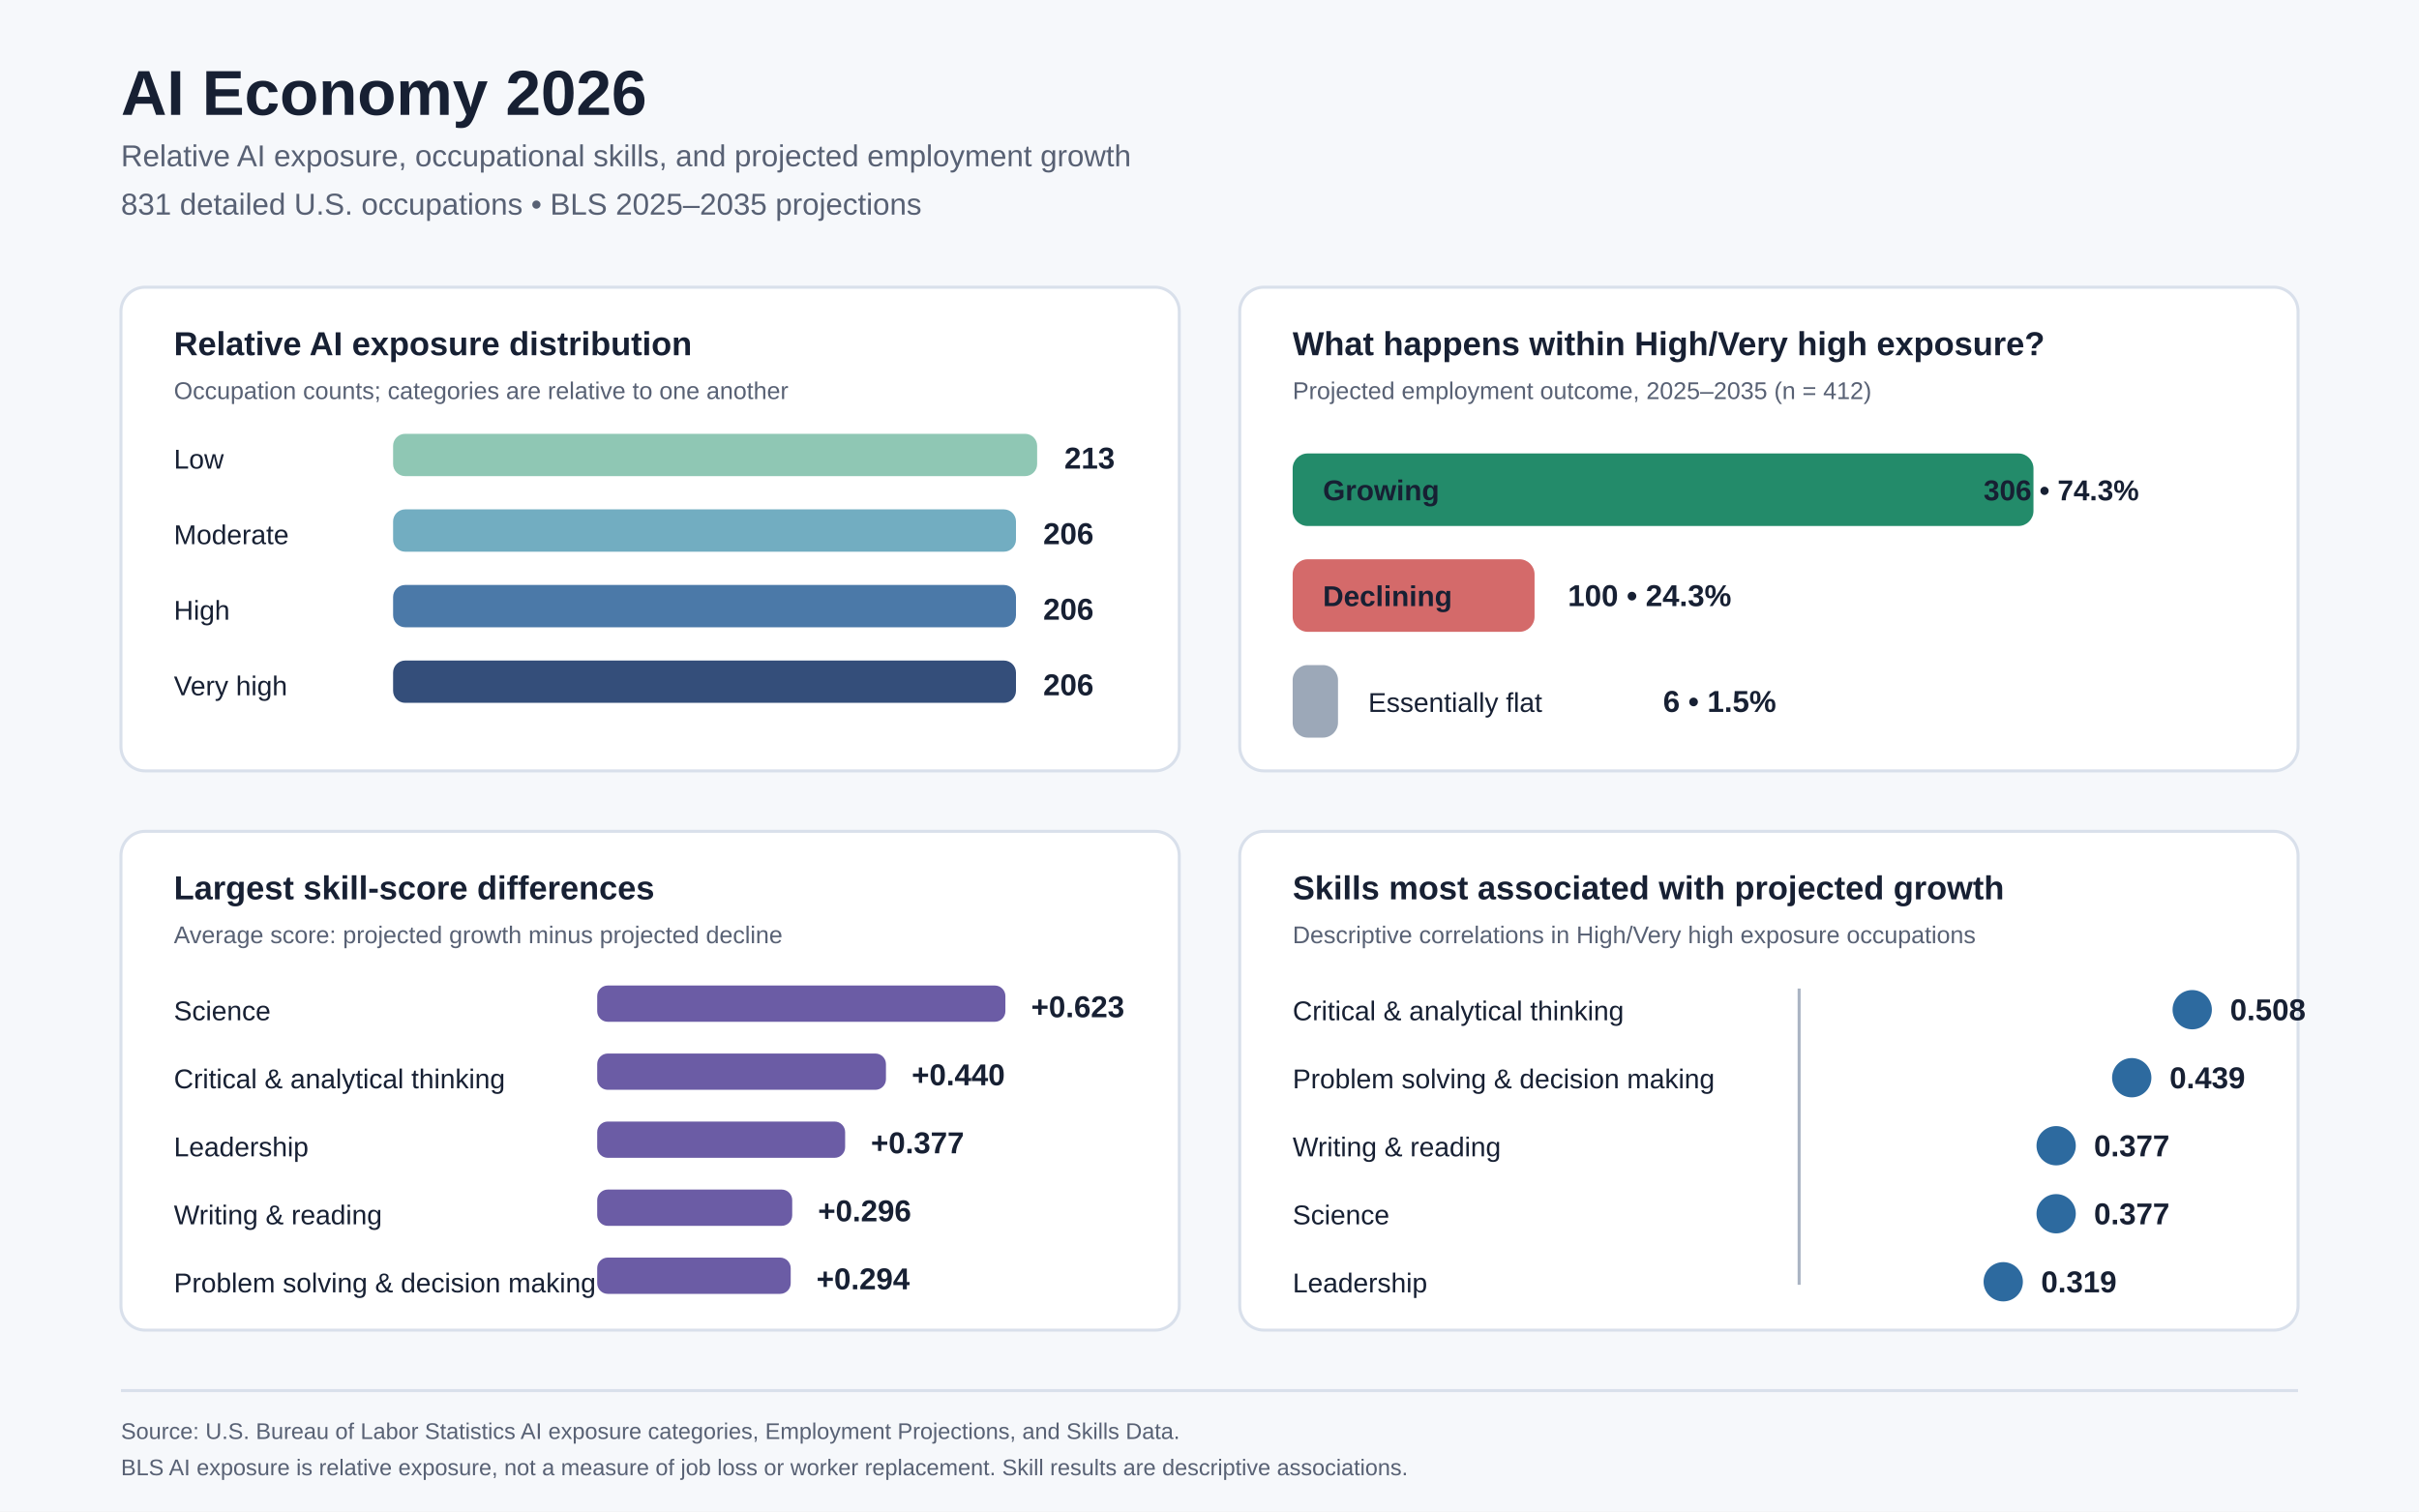
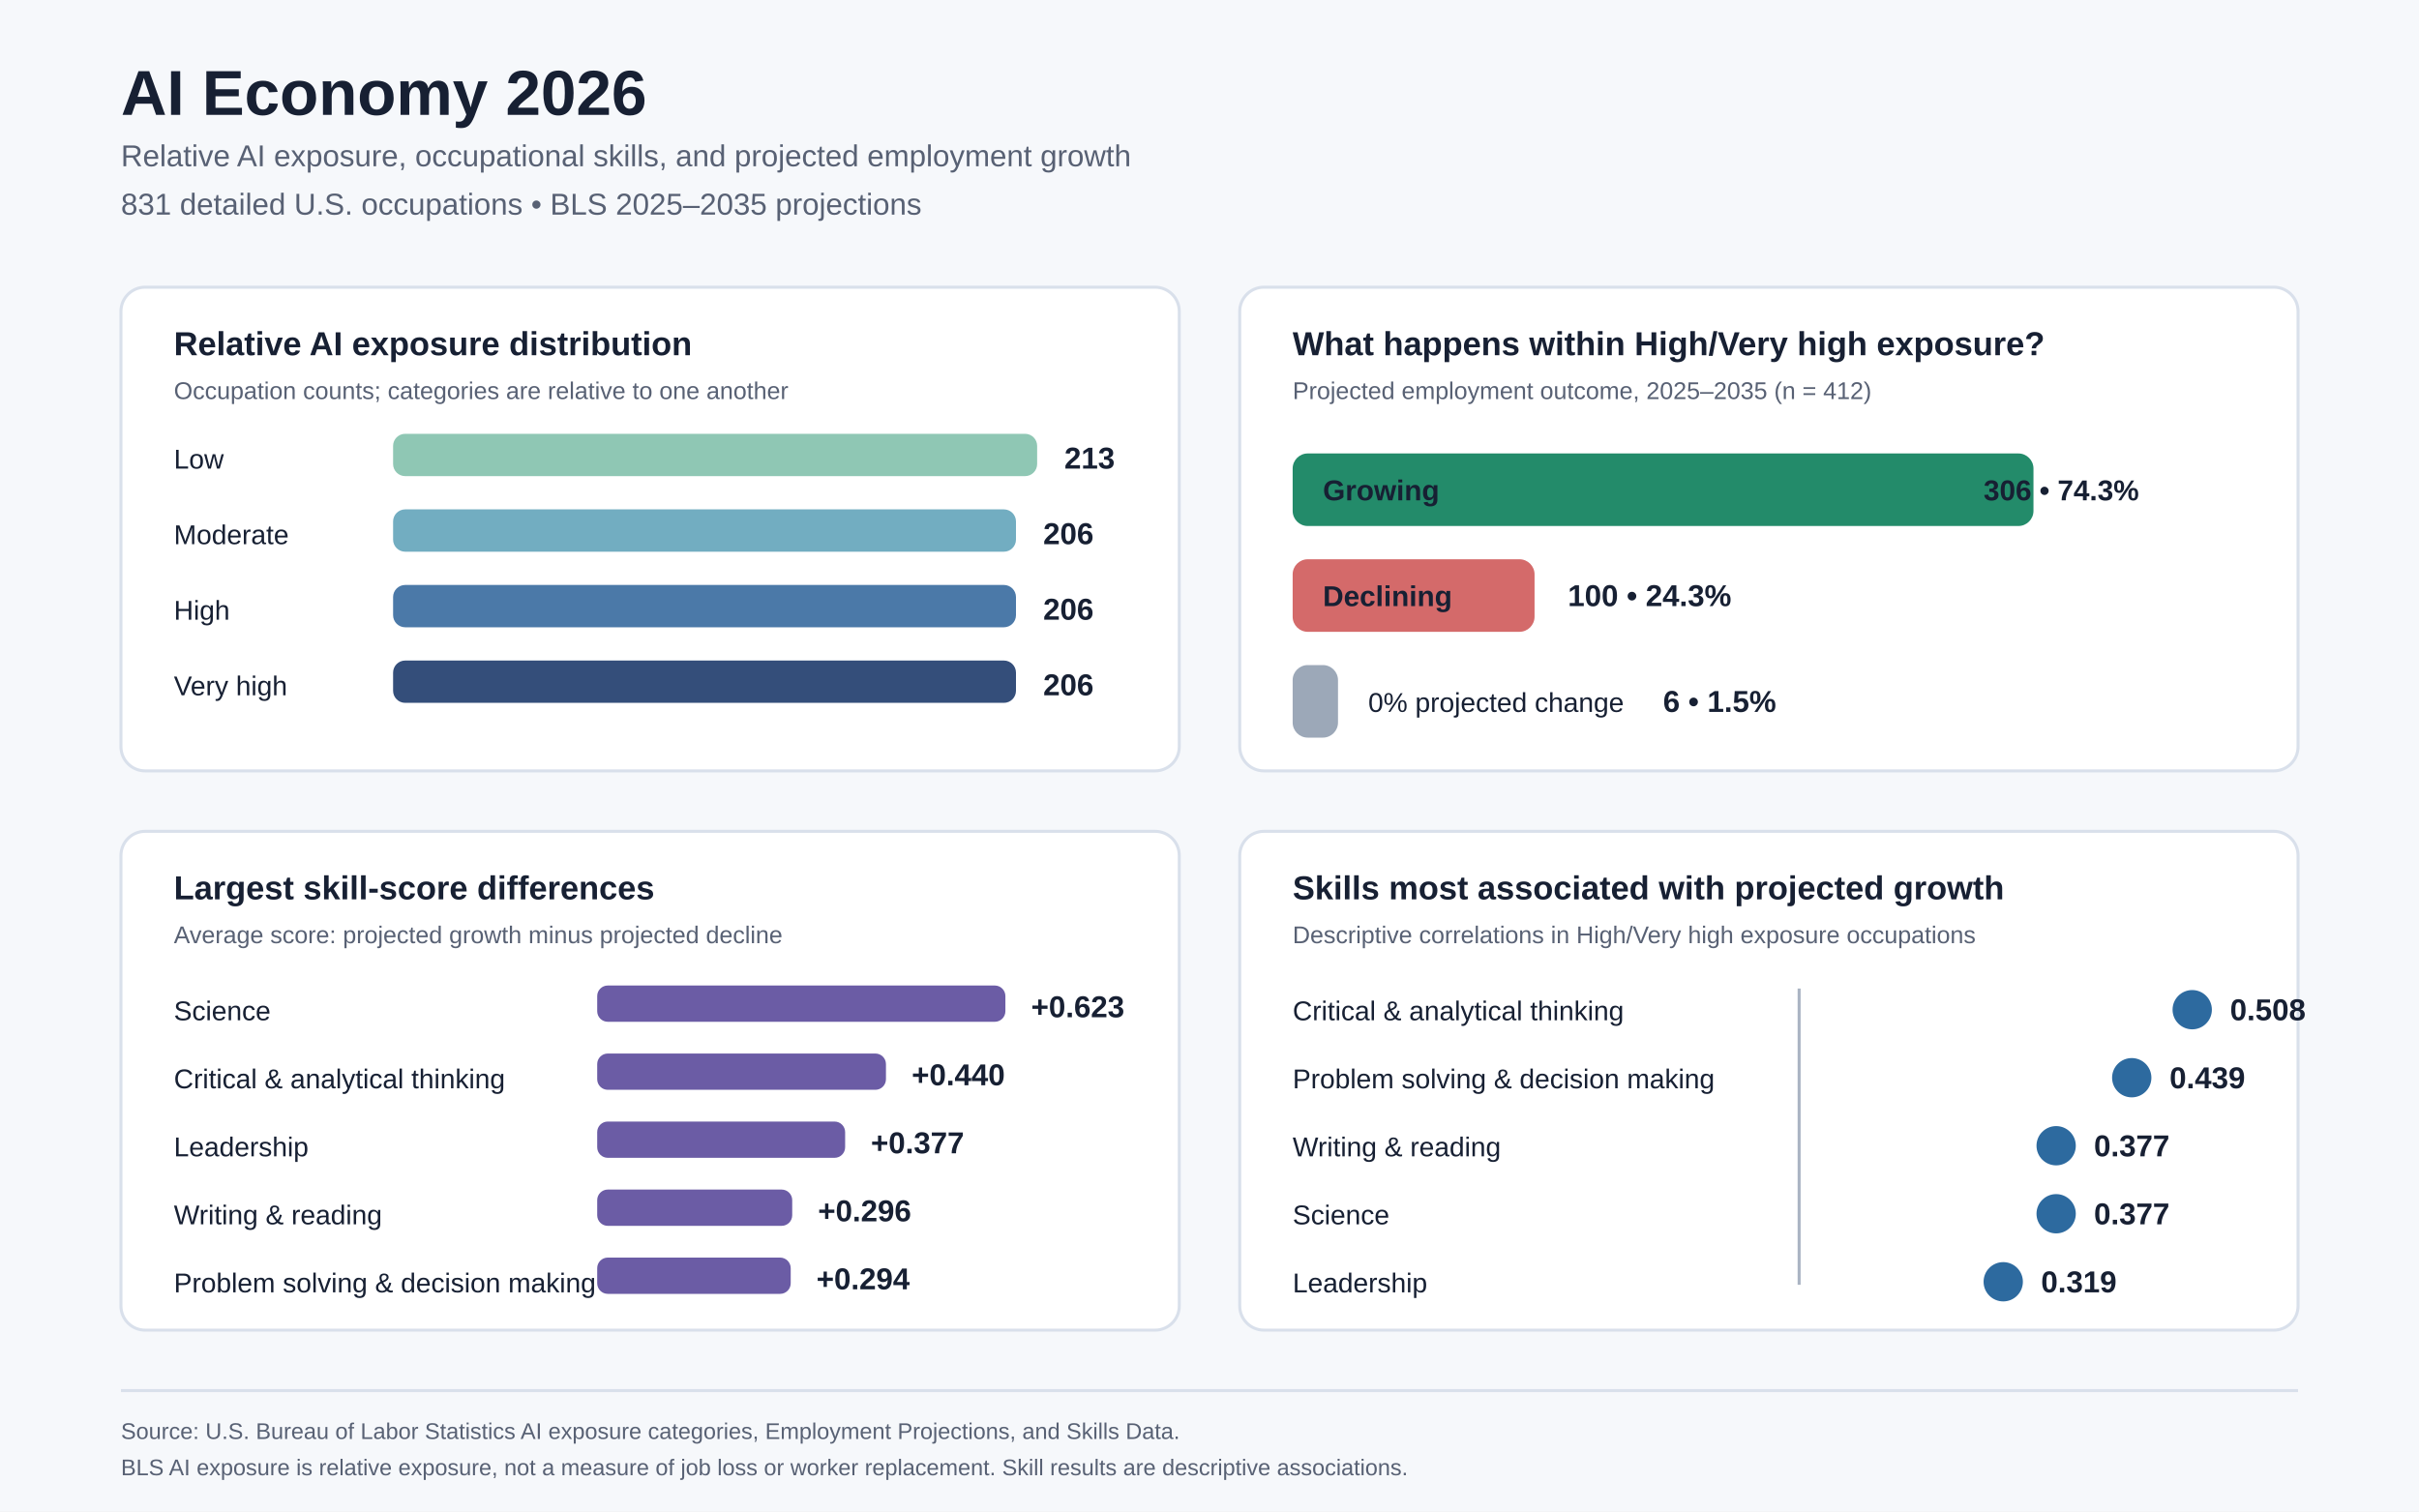
<svg xmlns="http://www.w3.org/2000/svg" width="1600" height="1000" viewBox="0 0 1600 1000" role="img" aria-labelledby="title desc">
  <style>
    text { font-family: Arial, Helvetica, sans-serif; fill: #172033; }
    .title { font-size: 42px; font-weight: 700; }
    .subtitle { font-size: 20px; fill: #586174; }
    .panel { fill: #ffffff; stroke: #d9e0eb; stroke-width: 2; }
    .panelTitle { font-size: 22px; font-weight: 700; }
    .label { font-size: 18px; }
    .value { font-size: 20px; font-weight: 700; }
    .note { font-size: 16px; fill: #586174; }
    .small { font-size: 15px; fill: #586174; }
    .footer { font-size: 15px; fill: #586174; }
  </style>
  <rect width="1600" height="1000" fill="#f6f8fb" />
  <text x="80" y="76" class="title">AI Economy 2026</text>
  <text x="80" y="110" class="subtitle">Relative AI exposure, occupational skills, and projected employment growth</text>
  <text x="80" y="142" class="subtitle">831 detailed U.S. occupations • BLS 2025–2035 projections</text>
  <rect x="80" y="190" width="700" height="320" rx="16" class="panel" />
  <text x="115" y="235" class="panelTitle">Relative AI exposure distribution</text>
  <text x="115" y="264" class="note">Occupation counts; categories are relative to one another</text>
  <text x="115" y="310" class="label">Low</text>
  <rect x="260" y="287" width="426" height="28" rx="8" fill="#8fc7b4" />
  <text x="704" y="310" class="value">213</text>
  <text x="115" y="360" class="label">Moderate</text>
  <rect x="260" y="337" width="412" height="28" rx="8" fill="#72adc1" />
  <text x="690" y="360" class="value">206</text>
  <text x="115" y="410" class="label">High</text>
  <rect x="260" y="387" width="412" height="28" rx="8" fill="#4b79a8" />
  <text x="690" y="410" class="value">206</text>
  <text x="115" y="460" class="label">Very high</text>
  <rect x="260" y="437" width="412" height="28" rx="8" fill="#344e7a" />
  <text x="690" y="460" class="value">206</text>
  <rect x="820" y="190" width="700" height="320" rx="16" class="panel" />
  <text x="855" y="235" class="panelTitle">What happens within High/Very high exposure?</text>
  <text x="855" y="264" class="note">Projected employment outcome, 2025–2035 (n = 412)</text>
  <rect x="855" y="300" width="490" height="48" rx="10" fill="#238b6a" />
  <text x="875" y="331" fill="#ffffff" style="font-family:Arial;font-size:19px;font-weight:700">Growing</text>
  <text x="1312" y="331" fill="#ffffff" style="font-family:Arial;font-size:19px;font-weight:700">306 • 74.3%</text>
  <rect x="855" y="370" width="160" height="48" rx="10" fill="#d46a6a" />
  <text x="875" y="401" fill="#ffffff" style="font-family:Arial;font-size:19px;font-weight:700">Declining</text>
  <text x="1037" y="401" class="value">100 • 24.3%</text>
  <rect x="855" y="440" width="30" height="48" rx="10" fill="#9ca8b8" />
-   <text x="905" y="471" class="label">Essentially flat</text>
+   <text x="905" y="471" class="label">0% projected change</text>
  <text x="1100" y="471" class="value">6 • 1.5%</text>
  <rect x="80" y="550" width="700" height="330" rx="16" class="panel" />
  <text x="115" y="595" class="panelTitle">Largest skill-score differences</text>
  <text x="115" y="624" class="note">Average score: projected growth minus projected decline</text>
  <text x="115" y="675" class="label">Science</text>
  <rect x="395" y="652" width="270" height="24" rx="7" fill="#6b5ca5" />
  <text x="682" y="673" class="value">+0.623</text>
  <text x="115" y="720" class="label">Critical &amp; analytical thinking</text>
  <rect x="395" y="697" width="191" height="24" rx="7" fill="#6b5ca5" />
  <text x="603" y="718" class="value">+0.440</text>
  <text x="115" y="765" class="label">Leadership</text>
  <rect x="395" y="742" width="164" height="24" rx="7" fill="#6b5ca5" />
  <text x="576" y="763" class="value">+0.377</text>
  <text x="115" y="810" class="label">Writing &amp; reading</text>
  <rect x="395" y="787" width="129" height="24" rx="7" fill="#6b5ca5" />
  <text x="541" y="808" class="value">+0.296</text>
  <text x="115" y="855" class="label">Problem solving &amp; decision making</text>
  <rect x="395" y="832" width="128" height="24" rx="7" fill="#6b5ca5" />
  <text x="540" y="853" class="value">+0.294</text>
  <rect x="820" y="550" width="700" height="330" rx="16" class="panel" />
  <text x="855" y="595" class="panelTitle">Skills most associated with projected growth</text>
  <text x="855" y="624" class="note">Descriptive correlations in High/Very high exposure occupations</text>
  <line x1="1190" y1="654" x2="1190" y2="850" stroke="#aab4c3" stroke-width="2" />
  <text x="855" y="675" class="label">Critical &amp; analytical thinking</text>
  <circle cx="1450" cy="668" r="13" fill="#2d6a9f" />
  <text x="1475" y="675" class="value">0.508</text>
  <text x="855" y="720" class="label">Problem solving &amp; decision making</text>
  <circle cx="1410" cy="713" r="13" fill="#2d6a9f" />
  <text x="1435" y="720" class="value">0.439</text>
  <text x="855" y="765" class="label">Writing &amp; reading</text>
  <circle cx="1360" cy="758" r="13" fill="#2d6a9f" />
  <text x="1385" y="765" class="value">0.377</text>
  <text x="855" y="810" class="label">Science</text>
  <circle cx="1360" cy="803" r="13" fill="#2d6a9f" />
  <text x="1385" y="810" class="value">0.377</text>
  <text x="855" y="855" class="label">Leadership</text>
  <circle cx="1325" cy="848" r="13" fill="#2d6a9f" />
  <text x="1350" y="855" class="value">0.319</text>
  <line x1="80" y1="920" x2="1520" y2="920" stroke="#d9e0eb" stroke-width="2" />
  <text x="80" y="952" class="footer">Source: U.S. Bureau of Labor Statistics AI exposure categories, Employment Projections, and Skills Data.</text>
  <text x="80" y="976" class="footer">BLS AI exposure is relative exposure, not a measure of job loss or worker replacement. Skill results are descriptive associations.</text>
</svg>
